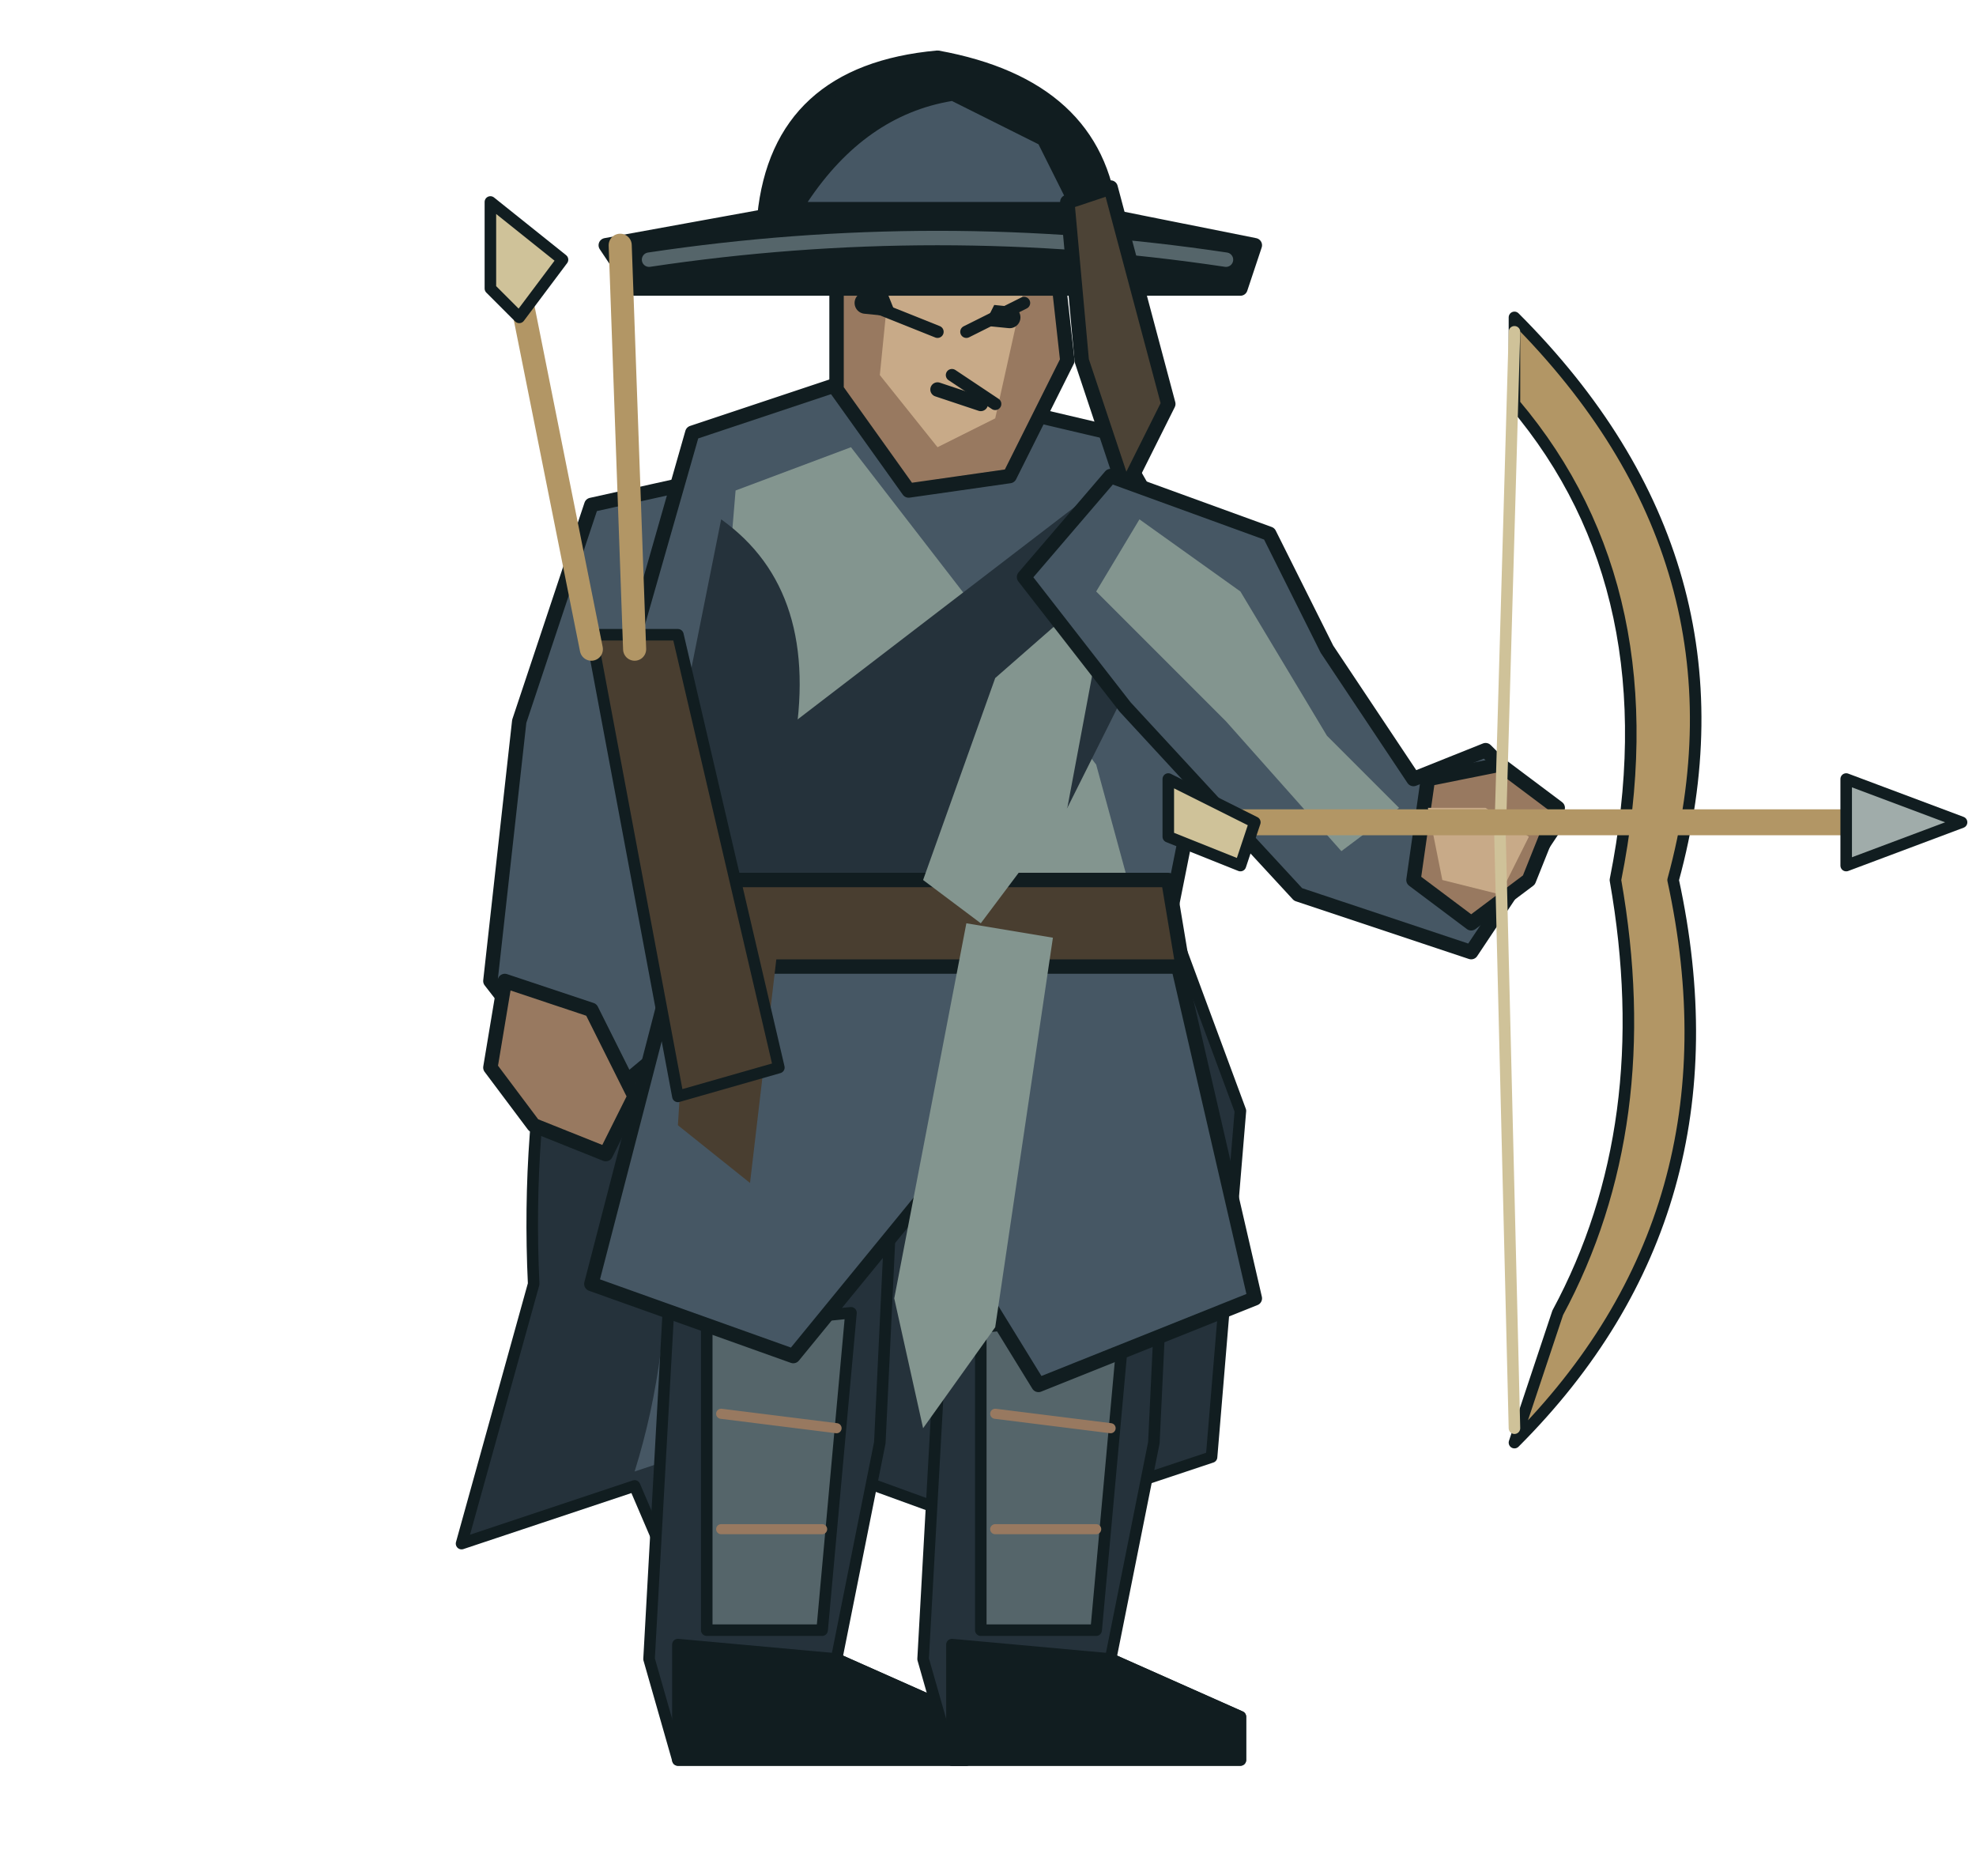
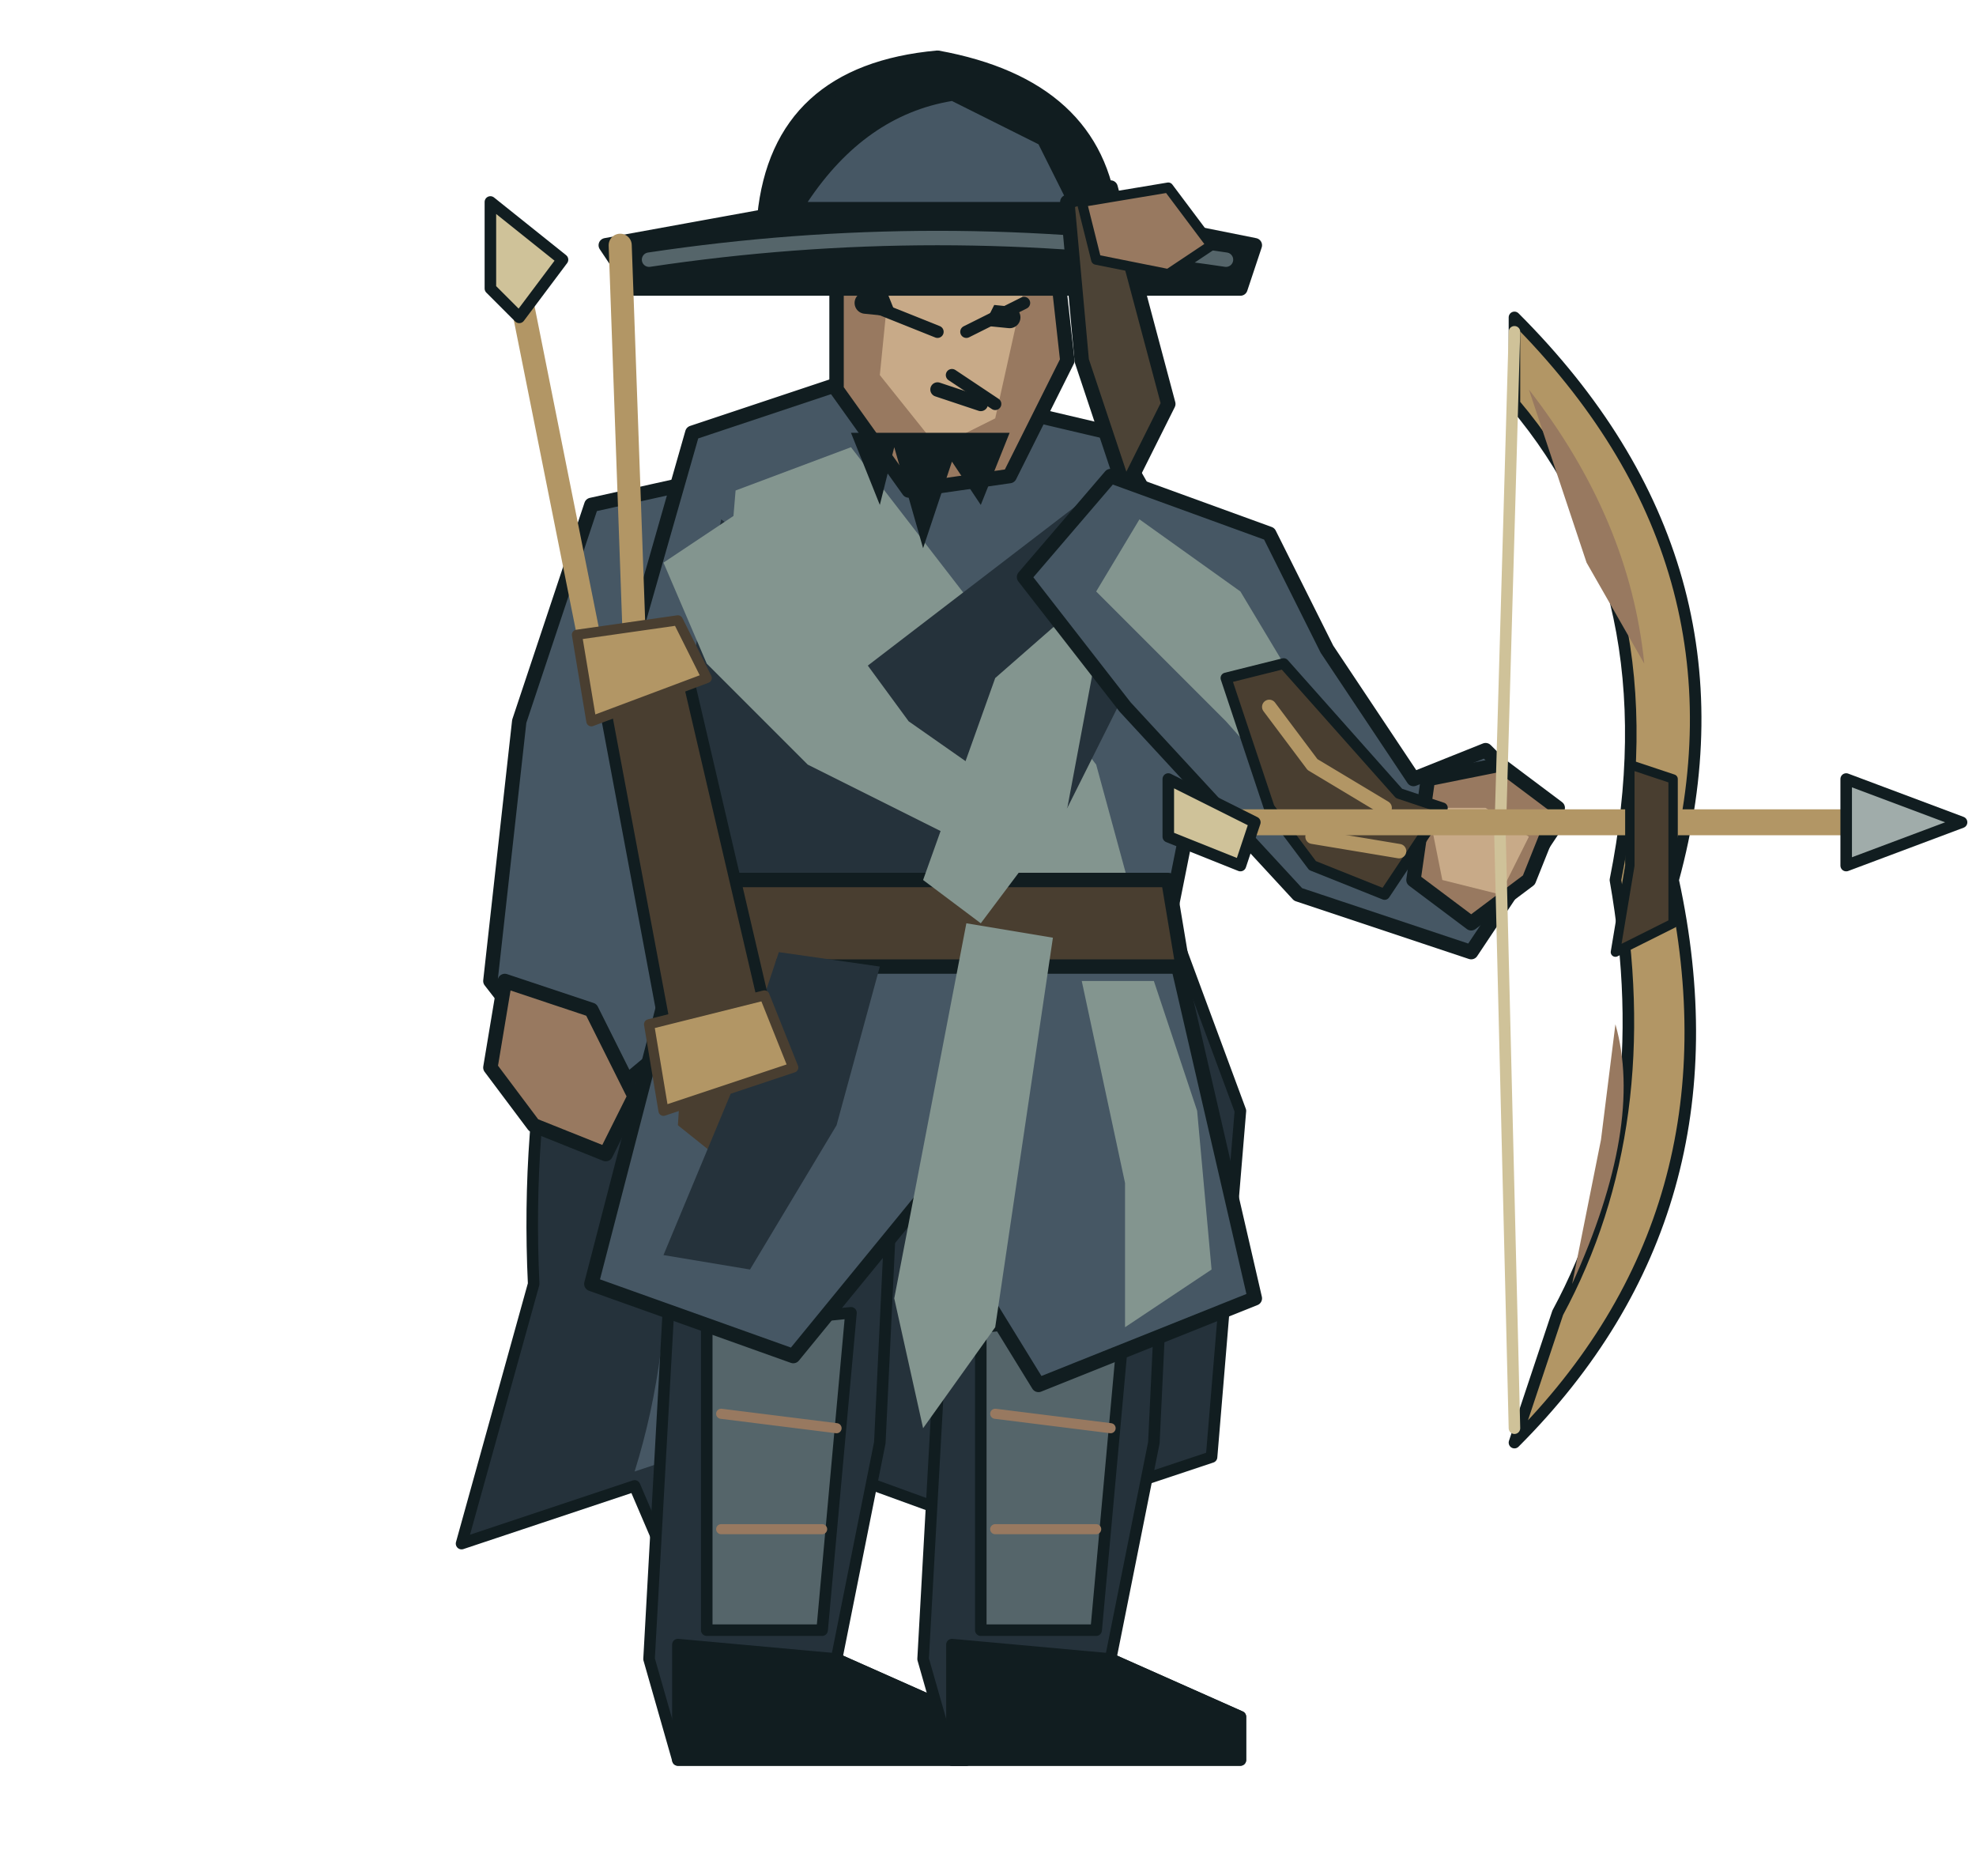
<svg xmlns="http://www.w3.org/2000/svg" viewBox="-65 -122 137 130" role="img">
  <g id="back-skirt" stroke-linejoin="round" stroke-linecap="round">
    <path d="M-20 -72 Q-29 -54 -28 -33 L-33 -15 -21 -19 -18 -12 -7 -20 4 -16 19 -21 21 -45 11 -72Z" fill="#25323b" stroke="#111d20" stroke-width="0.8" data-lod="0" />
    <path d="M-22 -57 Q-16 -36 -21 -20 L-12 -23 -7 -19 -8 -48Z" fill="#465764" stroke="none" stroke-width="0.8" data-lod="0" />
  </g>
  <g id="back-arm" stroke-linejoin="round" stroke-linecap="round">
    <path d="M-15 -89 L-24 -87 -29 -72 -31 -54 -24 -45 -18 -50 -21 -64 -10 -80Z" fill="#465764" stroke="#111d20" stroke-width="1" data-lod="0" />
    <path d="M-30 -54 L-24 -52 -21 -46 -23 -42 -28 -44 -31 -48Z" fill="#987960" stroke="#111d20" stroke-width="1" data-lod="0" />
  </g>
  <g id="left-leg" stroke-linejoin="round" stroke-linecap="round">
    <path d="M-18 -43 L-3 -43 -4 -22 -7 -7 2 -3 2 0 -18 0 -20 -7 -19 -25Z" fill="#25323b" stroke="#111d20" stroke-width="0.8" data-lod="0" />
    <path d="M-16 -30 L-6 -31 -8 -9 -16 -9Z" fill="#55656a" stroke="#111d20" stroke-width="0.8" data-lod="0" />
    <path d="M-15 -24 L-7 -23 M-15 -16 L-8 -16" fill="none" stroke="#987960" stroke-width="0.7" data-lod="1" />
    <path d="M-18 -8 L-7 -7 2 -3 2 0 -18 0Z" fill="#111d20" stroke="#111d20" stroke-width="0.8" data-lod="0" />
  </g>
  <g id="right-leg" stroke-linejoin="round" stroke-linecap="round">
    <path d="M1 -43 L16 -43 15 -22 12 -7 21 -3 21 0 1 0 -1 -7 0 -25Z" fill="#25323b" stroke="#111d20" stroke-width="0.8" data-lod="0" />
    <path d="M3 -30 L13 -31 11 -9 3 -9Z" fill="#55656a" stroke="#111d20" stroke-width="0.8" data-lod="0" />
    <path d="M4 -24 L12 -23 M4 -16 L11 -16" fill="none" stroke="#987960" stroke-width="0.7" data-lod="1" />
    <path d="M1 -8 L12 -7 21 -3 21 0 1 0Z" fill="#111d20" stroke="#111d20" stroke-width="0.8" data-lod="0" />
  </g>
  <g id="torso" stroke-linejoin="round" stroke-linecap="round">
    <path d="M-17 -92 L-5 -96 12 -92 20 -78 16 -58 22 -32 7 -26 -1 -39 -10 -28 -24 -33 -17 -60 -21 -78Z" fill="#465764" stroke="#111d20" stroke-width="1" data-lod="0" />
    <path d="M-14 -88 L-6 -91 11 -69 14 -58 -4 -64 -15 -76Z" fill="#83958f" stroke="none" stroke-width="1" data-lod="0" />
    <path d="M11 -88 L17 -82 9 -66 -8 -57 -19 -65Z" fill="#25323b" stroke="none" stroke-width="1" data-lod="0" />
    <path d="M-17 -61 L16 -61 17 -55 -18 -55Z" fill="#493e30" stroke="#111d20" stroke-width="1" data-lod="0" />
    <path d="M2 -58 L8 -57 4 -30 -1 -23 -3 -32Z" fill="#83958f" stroke="none" stroke-width="1" data-lod="0" />
    <path d="M-15 -86 Q-8 -81 -10 -70 L-15 -62 -18 -71Z" fill="#25323b" stroke="none" stroke-width="0.8" data-lod="0" />
    <path d="M4 -75 L12 -82 9 -66 3 -58 -1 -61Z" fill="#83958f" stroke="none" stroke-width="0.8" data-lod="0" />
    <path d="M-17 -60 L-11 -57 -13 -40 -18 -44Z" fill="#493e30" stroke="none" stroke-width="0.8" data-lod="0" />
+     <path d="M-19 -83 L-13 -87 -2 -72 8 -65 1 -64 -9 -69 -16 -76Z" fill="#83958f" stroke="none" stroke-width="1" data-lod="0" />
+     <path d="M-11 -56 L-4 -55 -7 -44 -13 -34 -19 -35 -14 -47Z" fill="#25323b" stroke="none" stroke-width="1" data-lod="0" />
+     <path d="M10 -54 L15 -54 18 -45 19 -34 13 -30 13 -40Z" fill="#83958f" stroke="none" stroke-width="1" data-lod="0" />
  </g>
  <g id="head" stroke-linejoin="round" stroke-linecap="round">
    <path d="M-7 -107 L1 -110 8 -106 9 -97 5 -89 -2 -88 -7 -95Z" fill="#987960" stroke="#111d20" stroke-width="1" data-lod="0" />
    <path d="M-3 -106 L3 -107 6 -102 4 -93 0 -91 -4 -96Z" fill="#c8aa88" stroke="none" stroke-width="1" data-lod="0" />
    <path d="M-5 -101 L5 -100" fill="none" stroke="#111d20" stroke-width="1.5" data-lod="0" />
    <path d="M0 -95 L3 -94" fill="none" stroke="#111d20" stroke-width="1" data-lod="0" />
    <path d="M-4 -103 L0 -104 4 -101 2 -97 -2 -98Z" fill="#c8aa88" stroke="none" stroke-width="0.8" data-lod="0" />
    <path d="M-5 -101 L0 -99 M2 -99 L6 -101 M1 -96 L4 -94" fill="none" stroke="#111d20" stroke-width="0.85" data-lod="0" />
+     <path d="M-6 -92 L-4 -87 -3 -91 -1 -84 1 -90 3 -87 5 -92Z" fill="#111d20" stroke="none" stroke-width="1" data-lod="0" />
  </g>
  <g id="jeonrip" stroke-linejoin="round" stroke-linecap="round">
    <path d="M-12 -107 Q-11 -117 0 -118 Q11 -116 12 -107 L22 -105 21 -102 -21 -102 -23 -105Z" fill="#111d20" stroke="#111d20" stroke-width="1" data-lod="0" />
    <path d="M-9 -108 Q-5 -114 1 -115 L7 -112 9 -108Z" fill="#465764" stroke="none" stroke-width="1" data-lod="0" />
    <path d="M-20 -104 Q0 -107 20 -104" fill="none" stroke="#55656a" stroke-width="1" data-lod="0" />
    <path d="M9 -108 L12 -109 16 -94 13 -88 10 -97Z" fill="#4c4336" stroke="#111d20" stroke-width="1" data-lod="0" />
+     <path d="M10 -108 L16 -109 19 -105 16 -103 11 -104Z" fill="#987960" stroke="#111d20" stroke-width="0.7" data-lod="0" />
  </g>
  <g id="front-arm" stroke-linejoin="round" stroke-linecap="round">
    <path d="M12 -89 L23 -85 27 -77 33 -68 38 -70 43 -65 37 -56 25 -60 13 -73 6 -82Z" fill="#465764" stroke="#111d20" stroke-width="1" data-lod="0" />
    <path d="M14 -86 L21 -81 27 -71 32 -66 28 -63 20 -72 11 -81Z" fill="#83958f" stroke="none" stroke-width="1" data-lod="0" />
    <path d="M34 -68 L39 -69 43 -66 41 -61 37 -58 33 -61Z" fill="#987960" stroke="#111d20" stroke-width="1" data-lod="0" />
    <path d="M16 -84 L22 -79 23 -74 19 -76 14 -80Z" fill="#83958f" stroke="none" stroke-width="0.8" data-lod="0" />
    <path d="M34 -66 L38 -66 41 -64 39 -60 35 -61Z" fill="#c8aa88" stroke="none" stroke-width="0.8" data-lod="0" />
+     <path d="M20 -75 L24 -76 32 -67 35 -66 31 -60 26 -62 23 -66Z" fill="#493e30" stroke="#111d20" stroke-width="0.75" data-lod="0" />
+     <path d="M23 -73 L26 -69 31 -66 M26 -64 L32 -63" fill="none" stroke="#b29665" stroke-width="1" data-lod="0" />
  </g>
  <g id="weapon" stroke-linejoin="round" stroke-linecap="round">
    <path d="M40 -100 Q57 -83 51 -61 Q56 -38 40 -22 L43 -31 Q50 -44 47 -61 Q51 -81 40 -94Z" fill="#b29665" stroke="#111d20" stroke-width="0.8" data-lod="0" />
    <path d="M40 -99 L39 -64 40 -23" fill="none" stroke="#cfc299" stroke-width="0.8" data-lod="0" />
    <path d="M21 -65 L65 -65" fill="none" stroke="#b29665" stroke-width="1.8" data-lod="0" />
    <path d="M63 -68 L71 -65 63 -62Z" fill="#a0acaa" stroke="#111d20" stroke-width="0.8" data-lod="0" />
    <path d="M22 -65 L16 -68 16 -64 21 -62Z" fill="#cfc299" stroke="#111d20" stroke-width="0.8" data-lod="0" />
+     <path d="M41 -95 Q48 -86 49 -76 L45 -83 43 -89Z M47 -51 Q49 -44 44 -33 L46 -43Z" fill="#987960" stroke="none" stroke-width="1" data-lod="0" />
+     <path d="M48 -69 L51 -68 51 -58 47 -56 48 -62Z" fill="#493e30" stroke="#111d20" stroke-width="0.65" data-lod="0" />
  </g>
  <g id="quiver" stroke-linejoin="round" stroke-linecap="round">
    <path d="M-24 -78 L-18 -78 -11 -48 -18 -46Z" fill="#493e30" stroke="#111d20" stroke-width="0.8" data-lod="0" />
    <path d="M-24 -77 L-29 -102 M-21 -77 L-22 -105" fill="none" stroke="#b29665" stroke-width="1.6" data-lod="0" />
    <path d="M-31 -102 L-31 -108 -26 -104 -29 -100Z" fill="#cfc299" stroke="#111d20" stroke-width="0.8" data-lod="0" />
+     <path d="M-25 -78 L-18 -79 -16 -75 -24 -72Z M-20 -51 L-12 -53 -10 -48 -19 -45Z" fill="#b29665" stroke="#493e30" stroke-width="0.7" data-lod="0" />
  </g>
  <g id="seal" stroke-linejoin="round" stroke-linecap="round" />
</svg>
